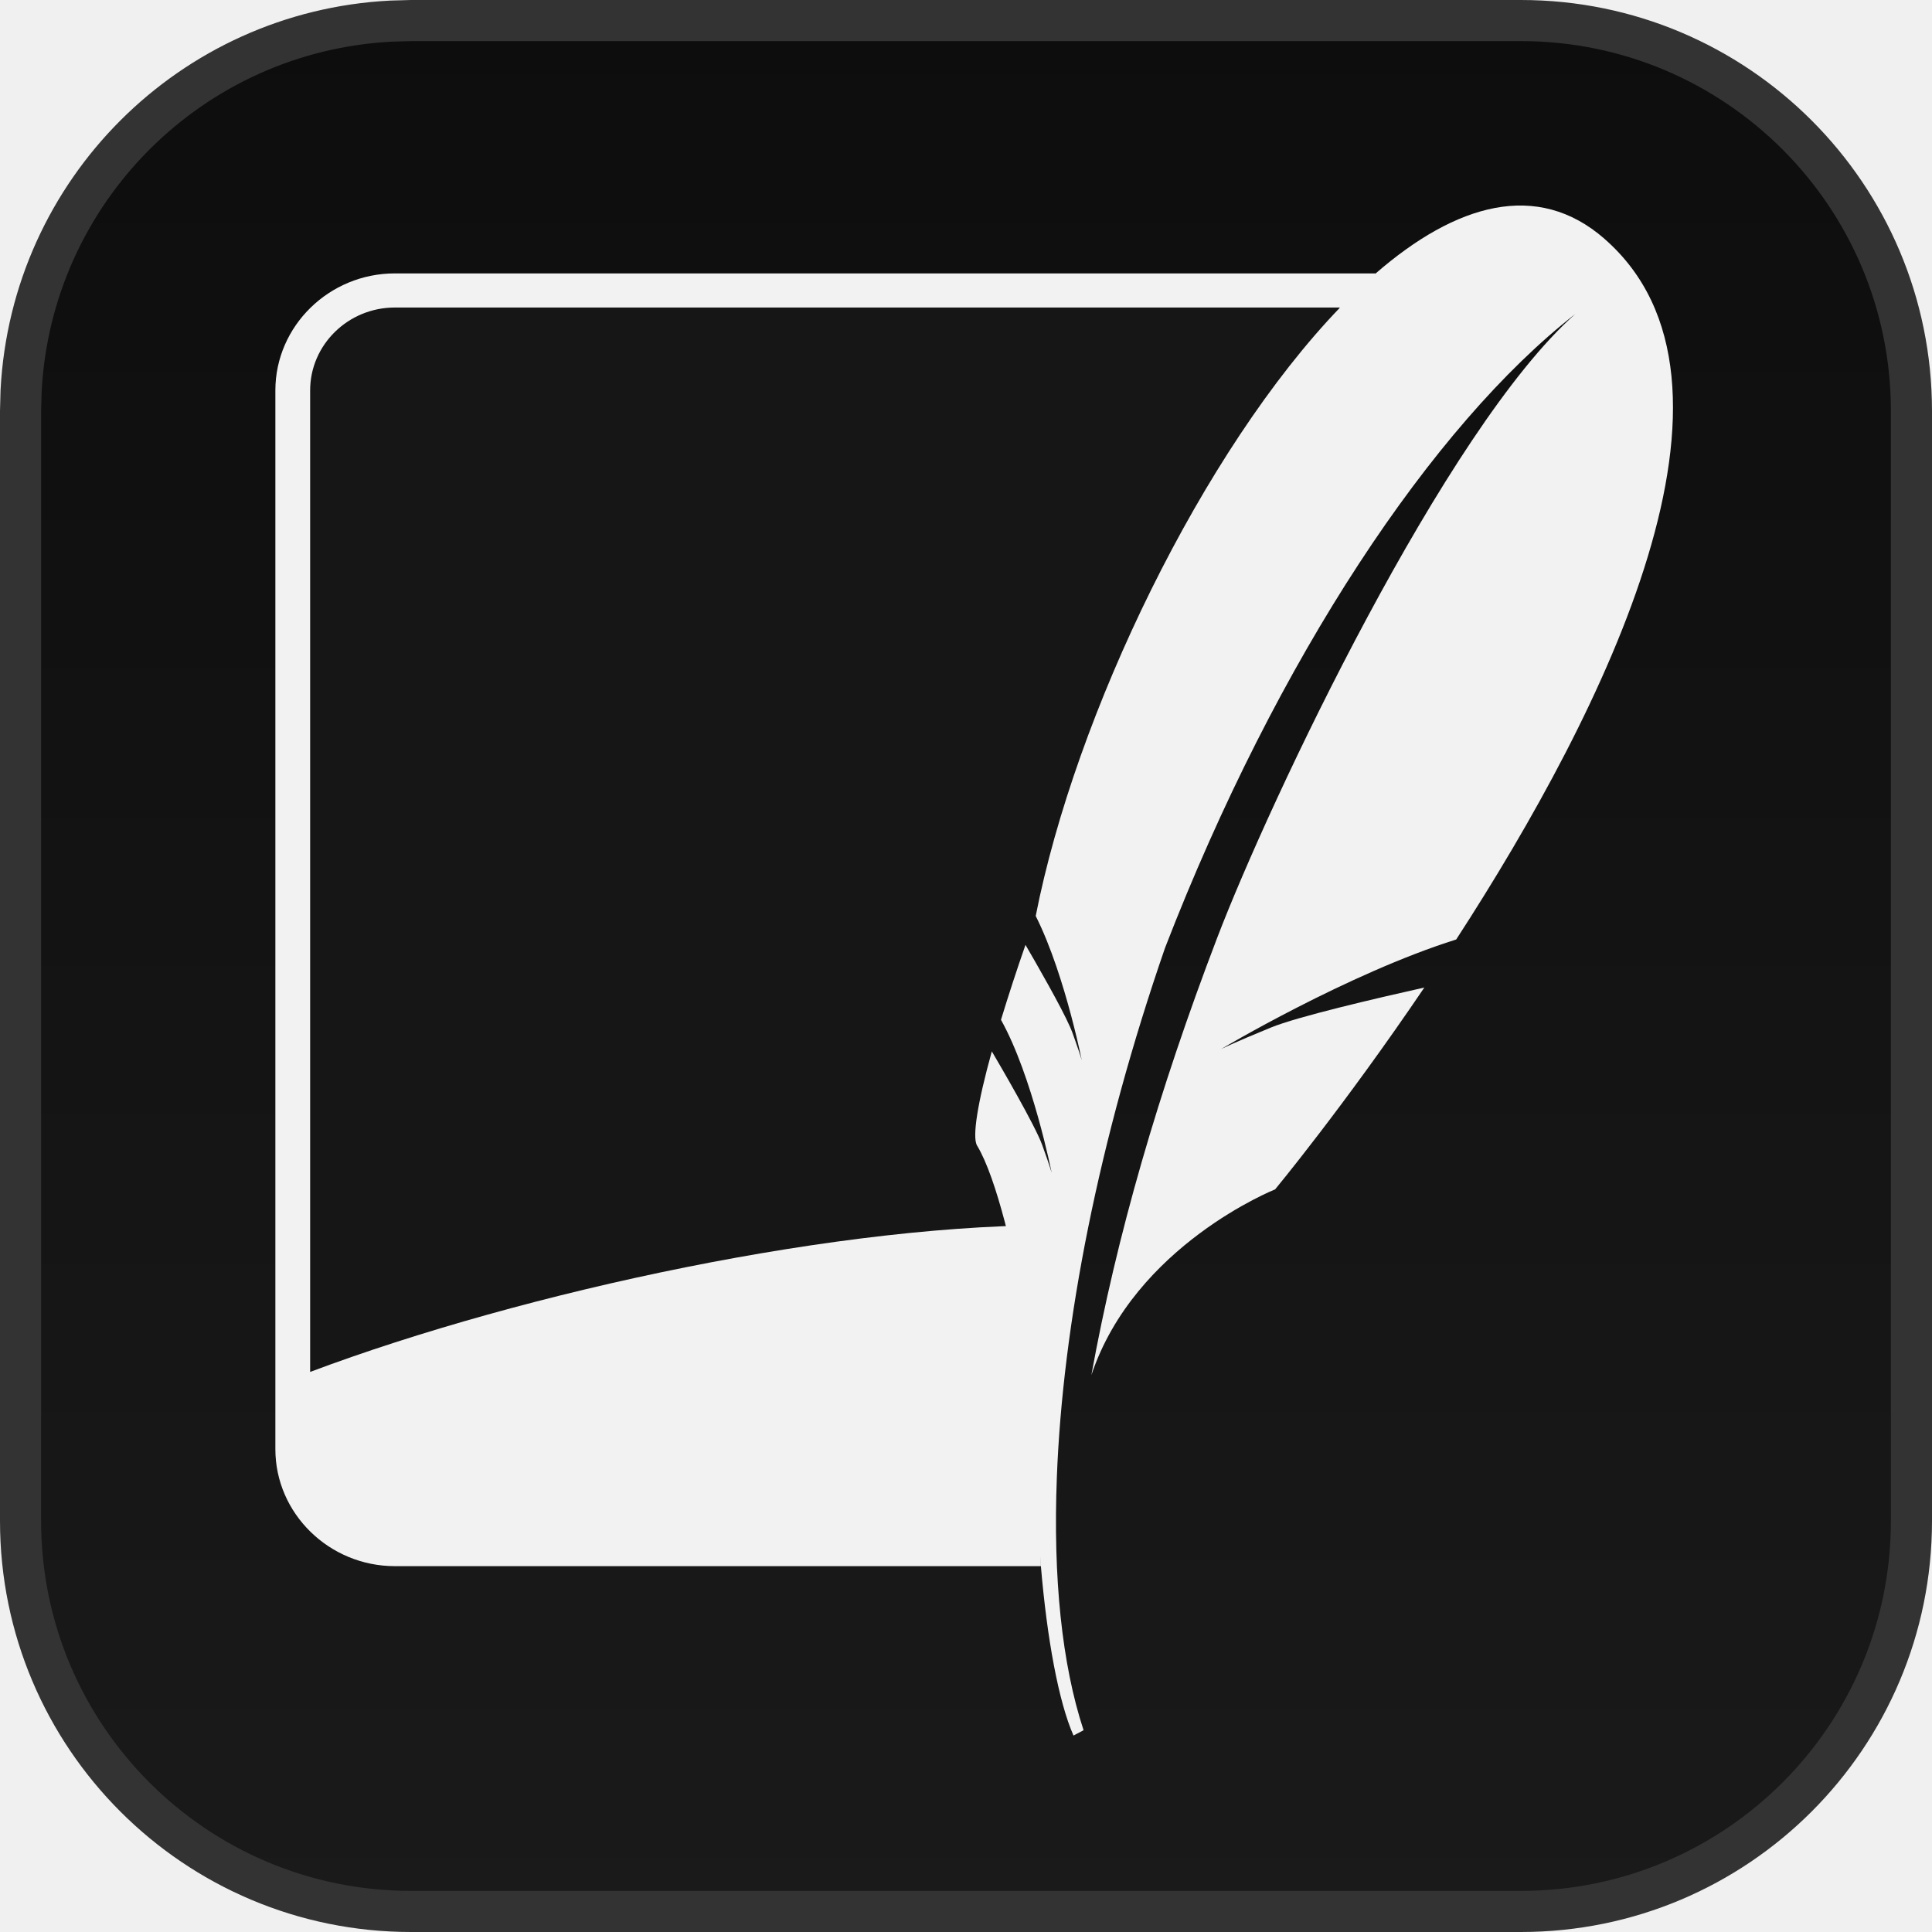
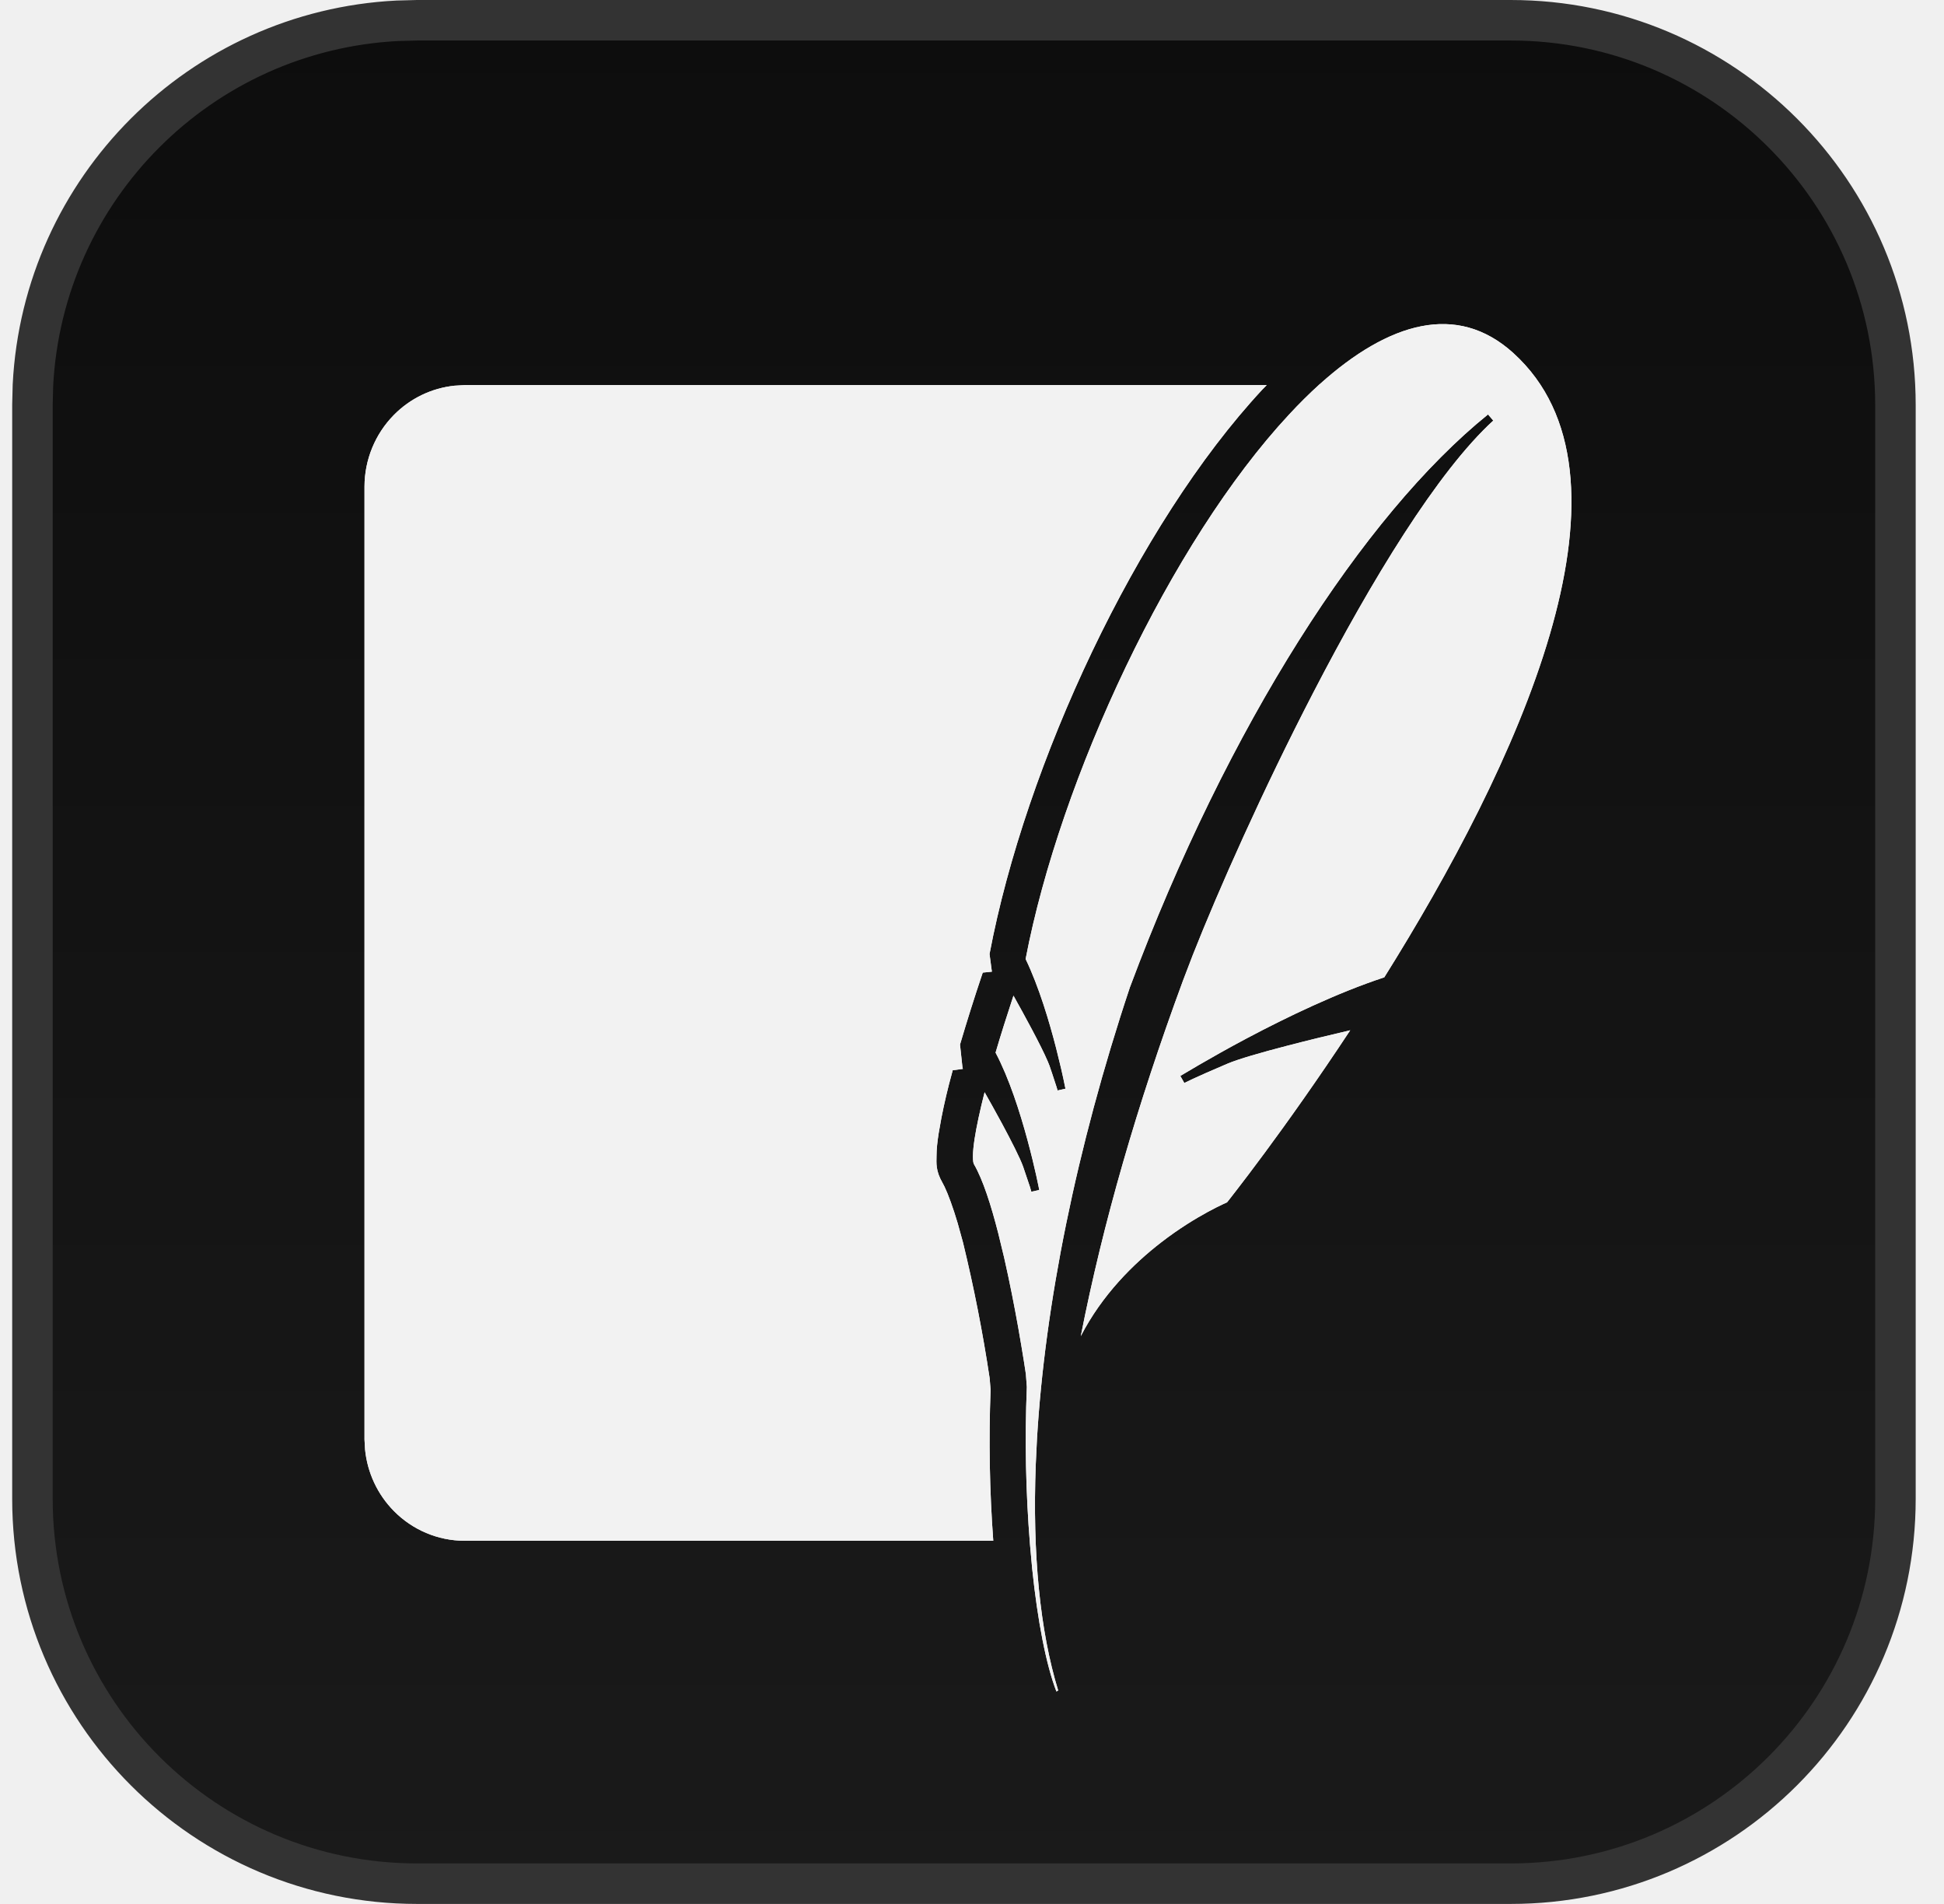
- <svg xmlns="http://www.w3.org/2000/svg" width="47" height="47" fill="none">
-   <path fill="#fff" d="M10 .5h27a9.5 9.5 0 0 1 9.5 9.5v27a9.5 9.5 0 0 1-9.5 9.5H10A9.5 9.5 0 0 1 .5 37V10l.013-.49A9.5 9.5 0 0 1 9.51.514L10 .5Z" />
-   <path fill="url(#a)" d="M10 .5h27a9.5 9.5 0 0 1 9.5 9.5v27a9.5 9.5 0 0 1-9.5 9.5H10A9.5 9.5 0 0 1 .5 37V10l.013-.49A9.5 9.5 0 0 1 9.51.514L10 .5Z" />
-   <path stroke="#333" d="M10 .5h27a9.5 9.5 0 0 1 9.5 9.5v27a9.5 9.5 0 0 1-9.5 9.5H10A9.5 9.5 0 0 1 .5 37V10l.013-.49A9.5 9.5 0 0 1 9.51.514L10 .5Z" />
-   <path fill="#F2F2F2" d="M33.467 6.651H9.607c-1.6 0-2.908 1.281-2.908 2.847v25.756c0 1.565 1.309 2.846 2.908 2.846h15.715c-.179-7.654 2.491-22.508 8.145-31.449Z" />
-   <path fill="#161616" d="M32.6 7.481H9.605c-1.135 0-2.06.905-2.06 2.016v23.878c5.208-1.957 13.024-3.645 18.428-3.568 1.086-5.558 4.278-16.451 6.625-22.326Z" />
-   <path fill="#F2F2F2" d="M39.032 5.809c-1.634-1.427-3.612-.854-5.565.842-.29.253-.58.532-.867.83-3.34 3.47-6.441 9.895-7.404 14.802.375.745.668 1.695.861 2.421a22.272 22.272 0 0 1 .26 1.09s-.03-.11-.153-.46l-.08-.225a2.55 2.55 0 0 0-.052-.125c-.217-.496-.82-1.542-1.085-1.998a49.03 49.03 0 0 0-.596 1.823c.766 1.371 1.233 3.722 1.233 3.722s-.04-.152-.233-.684c-.171-.47-1.022-1.93-1.223-2.27-.345 1.245-.482 2.086-.359 2.291.24.397.469 1.082.67 1.839.452 1.706.767 3.783.767 3.783s.01.138.028.35a34.032 34.032 0 0 0 .088 4.26c.15 1.777.433 3.304.793 4.121l.245-.13c-.53-1.61-.744-3.72-.65-6.153.142-3.719 1.016-8.204 2.632-12.879 2.73-7.056 6.516-12.718 9.982-15.422-3.159 2.793-7.434 11.831-8.714 15.179-1.433 3.748-2.449 7.266-3.06 10.636 1.055-3.16 4.47-4.518 4.47-4.518s1.674-2.021 3.63-4.91c-1.171.262-3.096.71-3.74.976-.952.39-1.208.523-1.208.523s3.08-1.836 5.723-2.668C39.06 17.252 43.02 9.291 39.032 5.81Z" />
+ <svg xmlns="http://www.w3.org/2000/svg" width="48" height="47" viewBox="0 0 48 47" fill="none">
+   <path d="M10.301 0.5H37.301C42.547 0.5 46.801 4.753 46.801 10V37C46.801 42.247 42.547 46.5 37.301 46.5H10.301C5.054 46.5 0.801 42.247 0.801 37V10L0.813 9.511C1.06 4.653 4.954 0.759 9.812 0.513L10.301 0.5Z" fill="url(#paint0_linear_6328_8712)" />
+   <path d="M10.301 0.5H37.301C42.547 0.5 46.801 4.753 46.801 10V37C46.801 42.247 42.547 46.5 37.301 46.5H10.301C5.054 46.5 0.801 42.247 0.801 37V10L0.813 9.511C1.06 4.653 4.954 0.759 9.812 0.513L10.301 0.5Z" stroke="#333333" />
+   <path d="M35.099 8.052C35.899 7.896 36.665 8.082 37.363 8.712L37.519 8.861C39.076 10.422 39.072 12.91 38.265 15.67C37.437 18.501 35.776 21.576 34.18 24.126C33.016 24.509 31.763 25.114 30.8 25.624C30.313 25.882 29.9 26.117 29.607 26.287C29.461 26.371 29.345 26.44 29.266 26.488C29.226 26.511 29.195 26.53 29.175 26.542C29.165 26.549 29.157 26.554 29.151 26.557L29.144 26.561L29.243 26.735L29.253 26.73C29.26 26.726 29.272 26.721 29.289 26.712C29.323 26.696 29.376 26.669 29.456 26.632C29.616 26.558 29.881 26.439 30.3 26.261C30.576 26.143 31.137 25.983 31.763 25.82C32.291 25.682 32.862 25.544 33.339 25.433C32.53 26.659 31.786 27.703 31.233 28.451C30.941 28.846 30.703 29.159 30.538 29.372C30.456 29.479 30.391 29.561 30.348 29.617C30.326 29.644 30.309 29.666 30.298 29.68L30.296 29.681C30.293 29.683 30.289 29.685 30.285 29.687C30.262 29.697 30.228 29.712 30.186 29.732C30.1 29.772 29.977 29.833 29.826 29.915C29.526 30.078 29.115 30.326 28.676 30.665C27.983 31.199 27.212 31.964 26.686 32.984C27.234 30.193 28.073 27.287 29.209 24.209L29.45 23.579C30.081 21.98 31.175 19.514 32.427 17.097C33.86 14.33 35.493 11.643 36.871 10.382L36.741 10.231C33.664 12.717 30.315 17.909 27.903 24.362L27.901 24.366C26.564 28.375 25.8 32.235 25.605 35.51L25.574 36.158C25.492 38.345 25.675 40.256 26.128 41.731L26.084 41.755C25.831 41.101 25.62 40.014 25.486 38.724L25.432 38.127C25.327 36.837 25.301 35.54 25.354 34.246V34.236L25.33 33.918L25.329 33.911C25.329 33.91 25.328 33.907 25.328 33.906C25.328 33.902 25.326 33.896 25.325 33.889C25.323 33.875 25.321 33.853 25.316 33.826C25.308 33.77 25.295 33.689 25.279 33.588C25.247 33.386 25.199 33.099 25.14 32.764C25.05 32.261 24.931 31.648 24.793 31.042L24.648 30.444C24.472 29.753 24.268 29.115 24.048 28.739C24.035 28.717 24.022 28.658 24.023 28.543C24.023 28.434 24.038 28.29 24.064 28.114C24.111 27.812 24.194 27.423 24.311 26.962C24.424 27.162 24.584 27.445 24.74 27.735C24.97 28.163 25.191 28.596 25.263 28.802L25.429 29.294C25.443 29.341 25.452 29.373 25.458 29.393C25.461 29.403 25.463 29.41 25.464 29.415C25.464 29.416 25.465 29.418 25.466 29.418L25.661 29.376L25.66 29.374L25.659 29.37V29.369L25.658 29.367C25.657 29.363 25.657 29.357 25.656 29.351C25.653 29.335 25.648 29.311 25.642 29.281C25.629 29.219 25.611 29.129 25.586 29.018C25.537 28.796 25.463 28.487 25.369 28.139C25.185 27.457 24.917 26.617 24.582 25.985C24.709 25.552 24.859 25.08 25.024 24.578C25.287 25.048 25.703 25.808 25.867 26.194L25.868 26.196L25.912 26.304L25.981 26.507L26.088 26.834C26.098 26.866 26.104 26.888 26.108 26.902C26.11 26.908 26.111 26.913 26.112 26.916C26.113 26.918 26.113 26.919 26.113 26.919L26.308 26.875C26.307 26.874 26.307 26.871 26.307 26.869L26.306 26.868L26.305 26.863C26.272 26.699 26.237 26.535 26.199 26.372L26.077 25.873C25.909 25.219 25.653 24.358 25.324 23.674C26.178 19.211 28.901 13.38 31.827 10.235C32.069 9.973 32.322 9.722 32.585 9.483L32.586 9.484C33.441 8.715 34.292 8.209 35.099 8.052Z" fill="#F2F2F2" />
+   <path d="M35.099 8.052C35.899 7.896 36.665 8.082 37.363 8.712L37.519 8.861C39.076 10.422 39.072 12.91 38.265 15.67C37.437 18.501 35.776 21.576 34.18 24.126C33.016 24.509 31.763 25.114 30.8 25.624C30.313 25.882 29.9 26.117 29.607 26.287C29.461 26.371 29.345 26.44 29.266 26.488C29.226 26.511 29.195 26.53 29.175 26.542C29.165 26.549 29.157 26.554 29.151 26.557L29.144 26.561L29.243 26.735L29.253 26.73C29.26 26.726 29.272 26.721 29.289 26.712C29.323 26.696 29.376 26.669 29.456 26.632C29.616 26.558 29.881 26.439 30.3 26.261C30.576 26.143 31.137 25.983 31.763 25.82C32.291 25.682 32.862 25.544 33.339 25.433C32.53 26.659 31.786 27.703 31.233 28.451C30.941 28.846 30.703 29.159 30.538 29.372C30.456 29.479 30.391 29.561 30.348 29.617C30.326 29.644 30.309 29.666 30.298 29.68L30.296 29.681C30.293 29.683 30.289 29.685 30.285 29.687C30.262 29.697 30.228 29.712 30.186 29.732C30.1 29.772 29.977 29.833 29.826 29.915C29.526 30.078 29.115 30.326 28.676 30.665C27.983 31.199 27.212 31.964 26.686 32.984C27.234 30.193 28.073 27.287 29.209 24.209L29.45 23.579C30.081 21.98 31.175 19.514 32.427 17.097C33.86 14.33 35.493 11.643 36.871 10.382L36.741 10.231C33.664 12.717 30.315 17.909 27.903 24.362L27.901 24.366C26.564 28.375 25.8 32.235 25.605 35.51L25.574 36.158C25.492 38.345 25.675 40.256 26.128 41.731L26.084 41.755C25.831 41.101 25.62 40.014 25.486 38.724L25.432 38.127C25.327 36.837 25.301 35.54 25.354 34.246V34.236L25.33 33.918L25.329 33.911C25.329 33.91 25.328 33.907 25.328 33.906C25.328 33.902 25.326 33.896 25.325 33.889C25.323 33.875 25.321 33.853 25.316 33.826C25.308 33.77 25.295 33.689 25.279 33.588C25.247 33.386 25.199 33.099 25.14 32.764C25.05 32.261 24.931 31.648 24.793 31.042L24.648 30.444C24.472 29.753 24.268 29.115 24.048 28.739C24.035 28.717 24.022 28.658 24.023 28.543C24.023 28.434 24.038 28.29 24.064 28.114C24.111 27.812 24.194 27.423 24.311 26.962C24.424 27.162 24.584 27.445 24.74 27.735C24.97 28.163 25.191 28.596 25.263 28.802L25.429 29.294C25.443 29.341 25.452 29.373 25.458 29.393C25.461 29.403 25.463 29.41 25.464 29.415C25.464 29.416 25.465 29.418 25.466 29.418L25.661 29.376L25.66 29.374L25.659 29.37V29.369L25.658 29.367C25.657 29.363 25.657 29.357 25.656 29.351C25.653 29.335 25.648 29.311 25.642 29.281C25.629 29.219 25.611 29.129 25.586 29.018C25.537 28.796 25.463 28.487 25.369 28.139C25.185 27.457 24.917 26.617 24.582 25.985C24.709 25.552 24.859 25.08 25.024 24.578C25.287 25.048 25.703 25.808 25.867 26.194L25.868 26.196L25.912 26.304L25.981 26.507L26.088 26.834C26.098 26.866 26.104 26.888 26.108 26.902C26.11 26.908 26.111 26.913 26.112 26.916C26.113 26.918 26.113 26.919 26.113 26.919L26.308 26.875C26.307 26.874 26.307 26.871 26.307 26.869L26.306 26.868L26.305 26.863C26.272 26.699 26.237 26.535 26.199 26.372L26.077 25.873C25.909 25.219 25.653 24.358 25.324 23.674C26.178 19.211 28.901 13.38 31.827 10.235C32.069 9.973 32.322 9.722 32.585 9.483L32.586 9.484C33.441 8.715 34.292 8.209 35.099 8.052Z" fill="#F2F2F2" />
+   <path d="M31.277 9.507L31.171 9.614C28.062 12.956 25.319 18.873 24.436 23.535L24.433 23.55L24.435 23.566L24.491 23.987L24.33 24.003L24.266 24.009L24.245 24.071C24.056 24.632 23.878 25.198 23.71 25.766L23.704 25.785L23.706 25.804L23.764 26.344L23.766 26.364L23.774 26.38L23.776 26.386L23.59 26.412L23.524 26.42L23.507 26.484C23.405 26.852 23.317 27.224 23.244 27.599L23.177 27.975C23.146 28.176 23.124 28.36 23.124 28.538C23.123 28.616 23.117 28.713 23.132 28.819C23.148 28.929 23.187 29.052 23.273 29.201L23.323 29.297C23.413 29.486 23.532 29.81 23.645 30.191L23.778 30.672C24.047 31.779 24.267 32.897 24.436 34.024L24.459 34.309C24.411 35.551 24.434 36.795 24.525 38.035H11.466C10.813 38.033 10.188 37.769 9.726 37.301C9.321 36.892 9.071 36.354 9.014 35.783L9 35.536V12.009C9.002 11.346 9.264 10.711 9.726 10.243C10.13 9.833 10.659 9.58 11.223 9.521L11.466 9.507H31.277Z" fill="#F2F2F2" />
+   <path d="M31.277 9.507L31.171 9.614C28.062 12.956 25.319 18.873 24.436 23.535L24.433 23.55L24.435 23.566L24.491 23.987L24.33 24.003L24.266 24.009L24.245 24.071C24.056 24.632 23.878 25.198 23.71 25.766L23.704 25.785L23.706 25.804L23.764 26.344L23.766 26.364L23.774 26.38L23.776 26.386L23.59 26.412L23.524 26.42L23.507 26.484C23.405 26.852 23.317 27.224 23.244 27.599L23.177 27.975C23.146 28.176 23.124 28.36 23.124 28.538C23.123 28.616 23.117 28.713 23.132 28.819C23.148 28.929 23.187 29.052 23.273 29.201L23.323 29.297C23.413 29.486 23.532 29.81 23.645 30.191L23.778 30.672C24.047 31.779 24.267 32.897 24.436 34.024L24.459 34.309C24.411 35.551 24.434 36.795 24.525 38.035H11.466C10.813 38.033 10.188 37.769 9.726 37.301C9.321 36.892 9.071 36.354 9.014 35.783L9 35.536V12.009C9.002 11.346 9.264 10.711 9.726 10.243C10.13 9.833 10.659 9.58 11.223 9.521L11.466 9.507H31.277Z" fill="#F2F2F2" />
  <defs>
-     <linearGradient id="a" x1="23.5" x2="23.5" y1="0" y2="47" gradientUnits="userSpaceOnUse">
+     <linearGradient id="paint0_linear_6328_8712" x1="23.801" y1="0" x2="23.801" y2="47" gradientUnits="userSpaceOnUse">
      <stop stop-color="#0D0D0D" />
      <stop offset="1" stop-color="#1A1A1A" />
    </linearGradient>
  </defs>
</svg>
